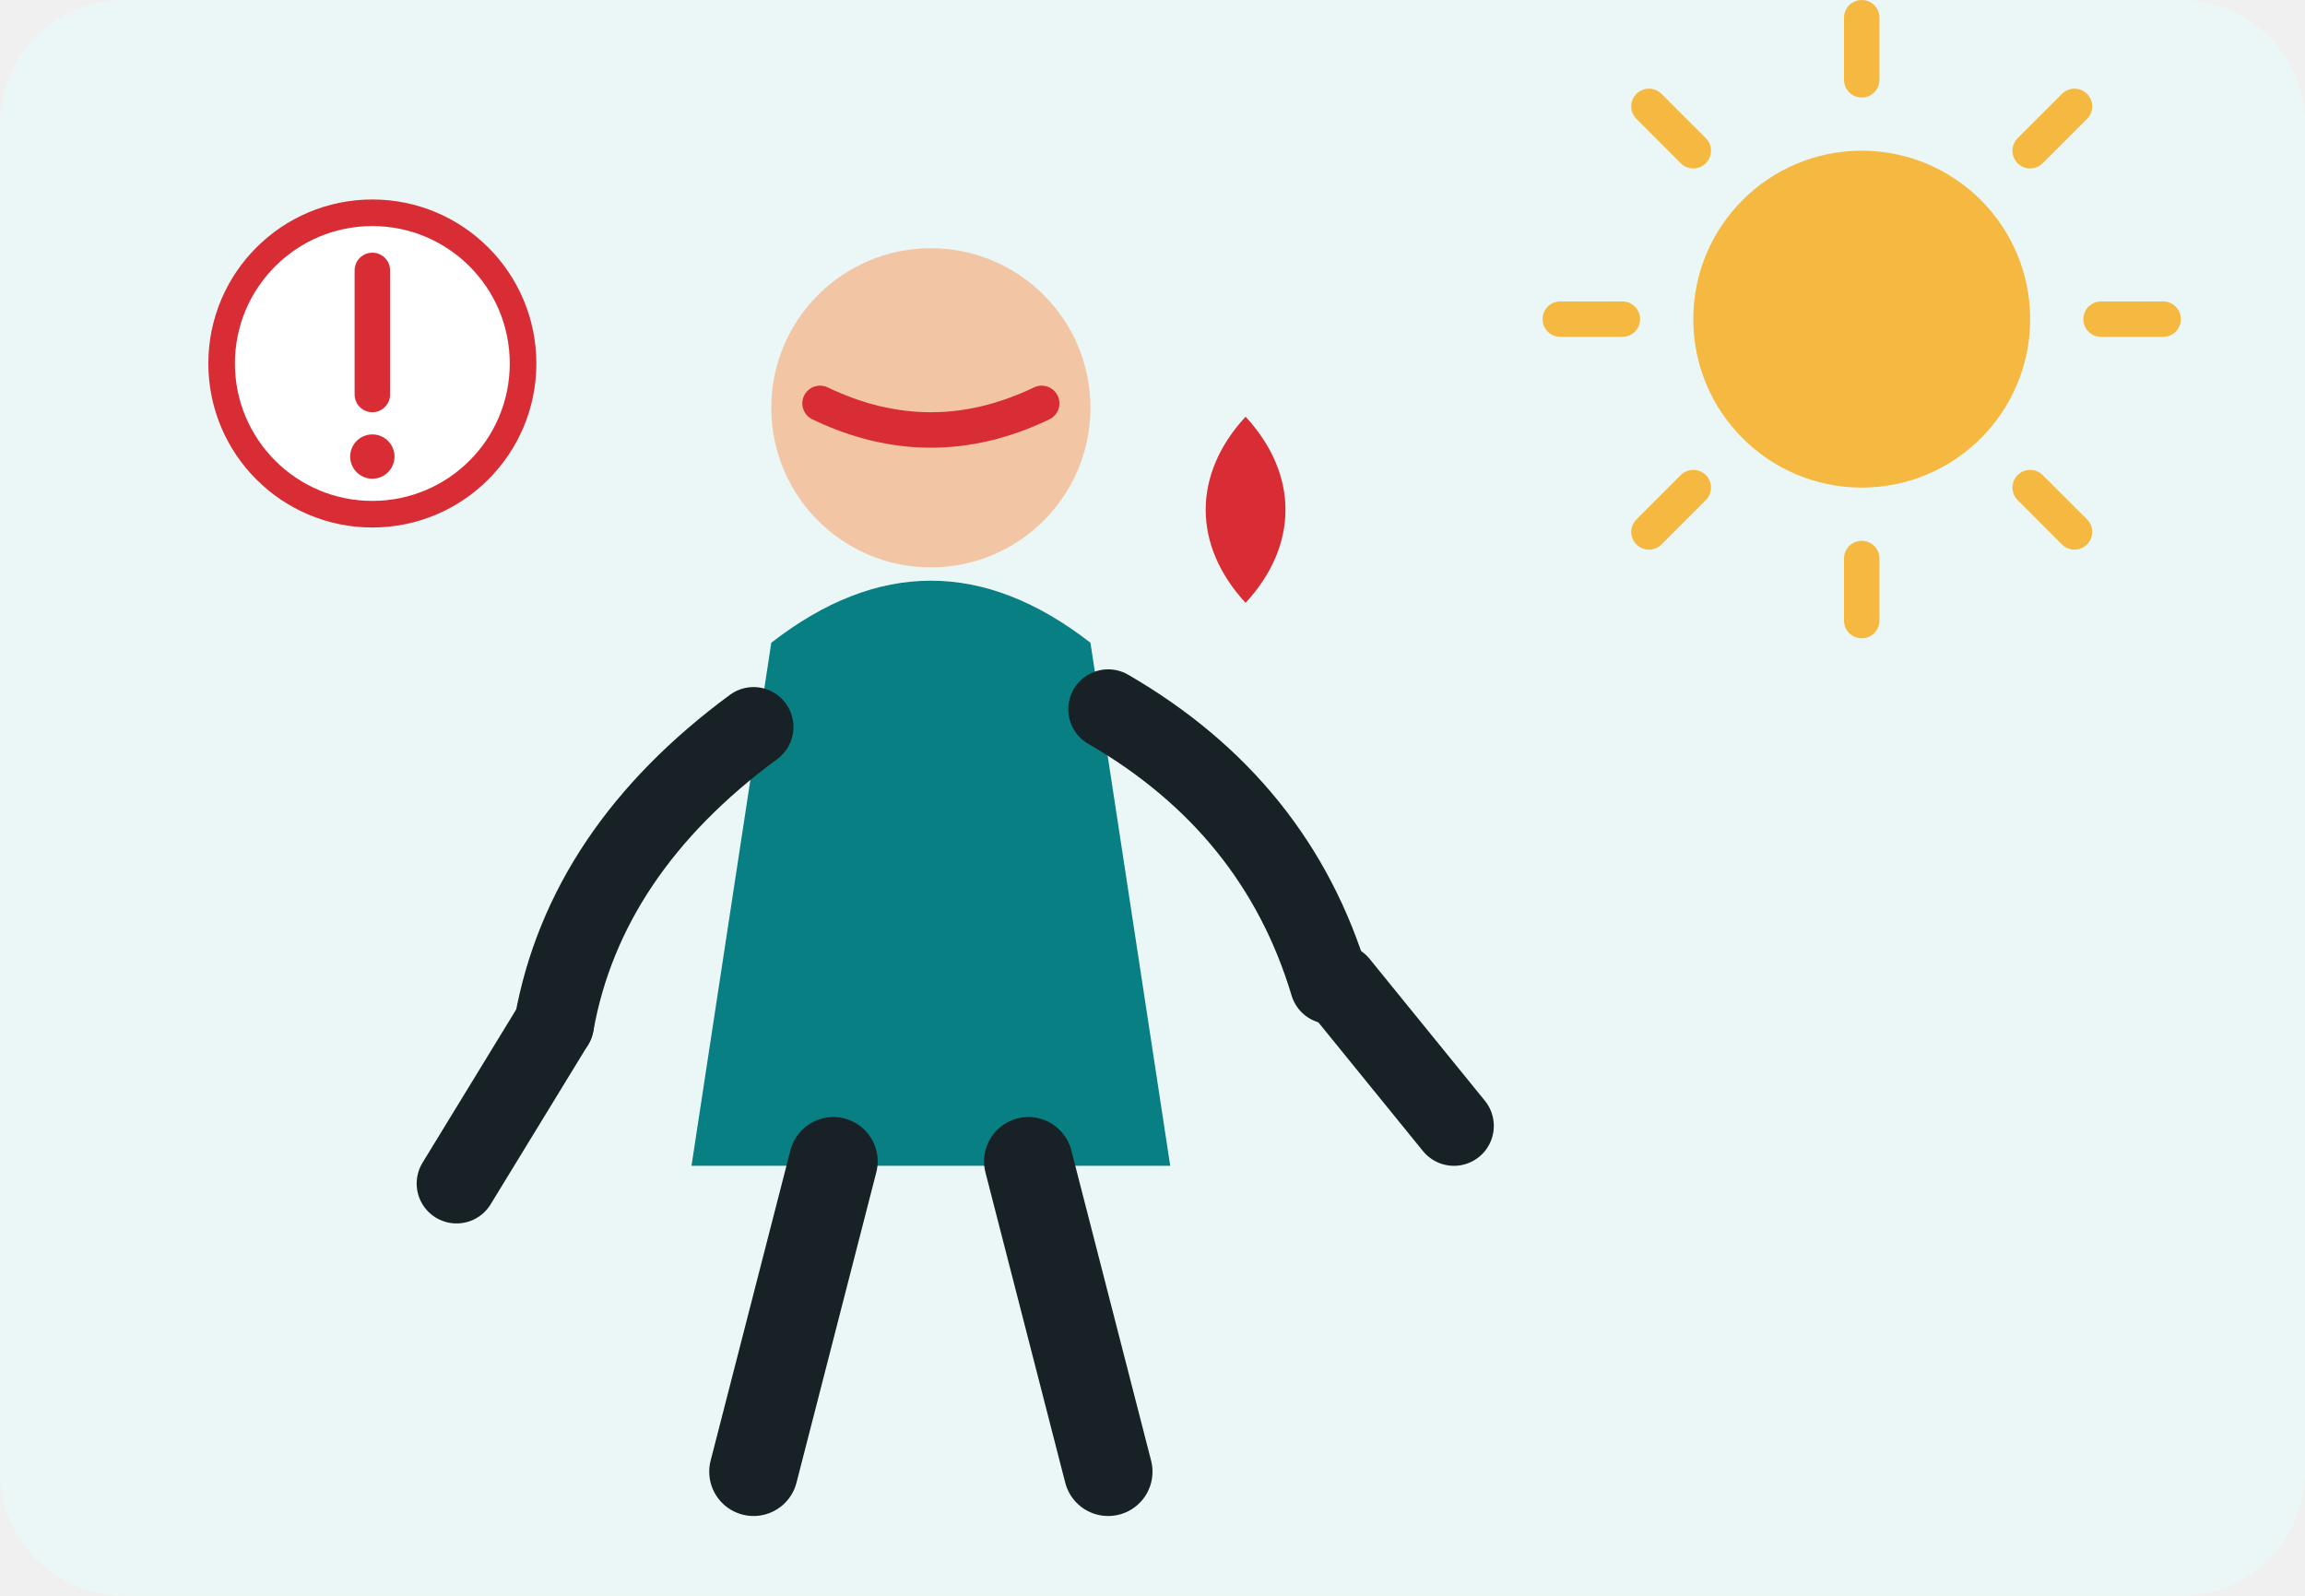
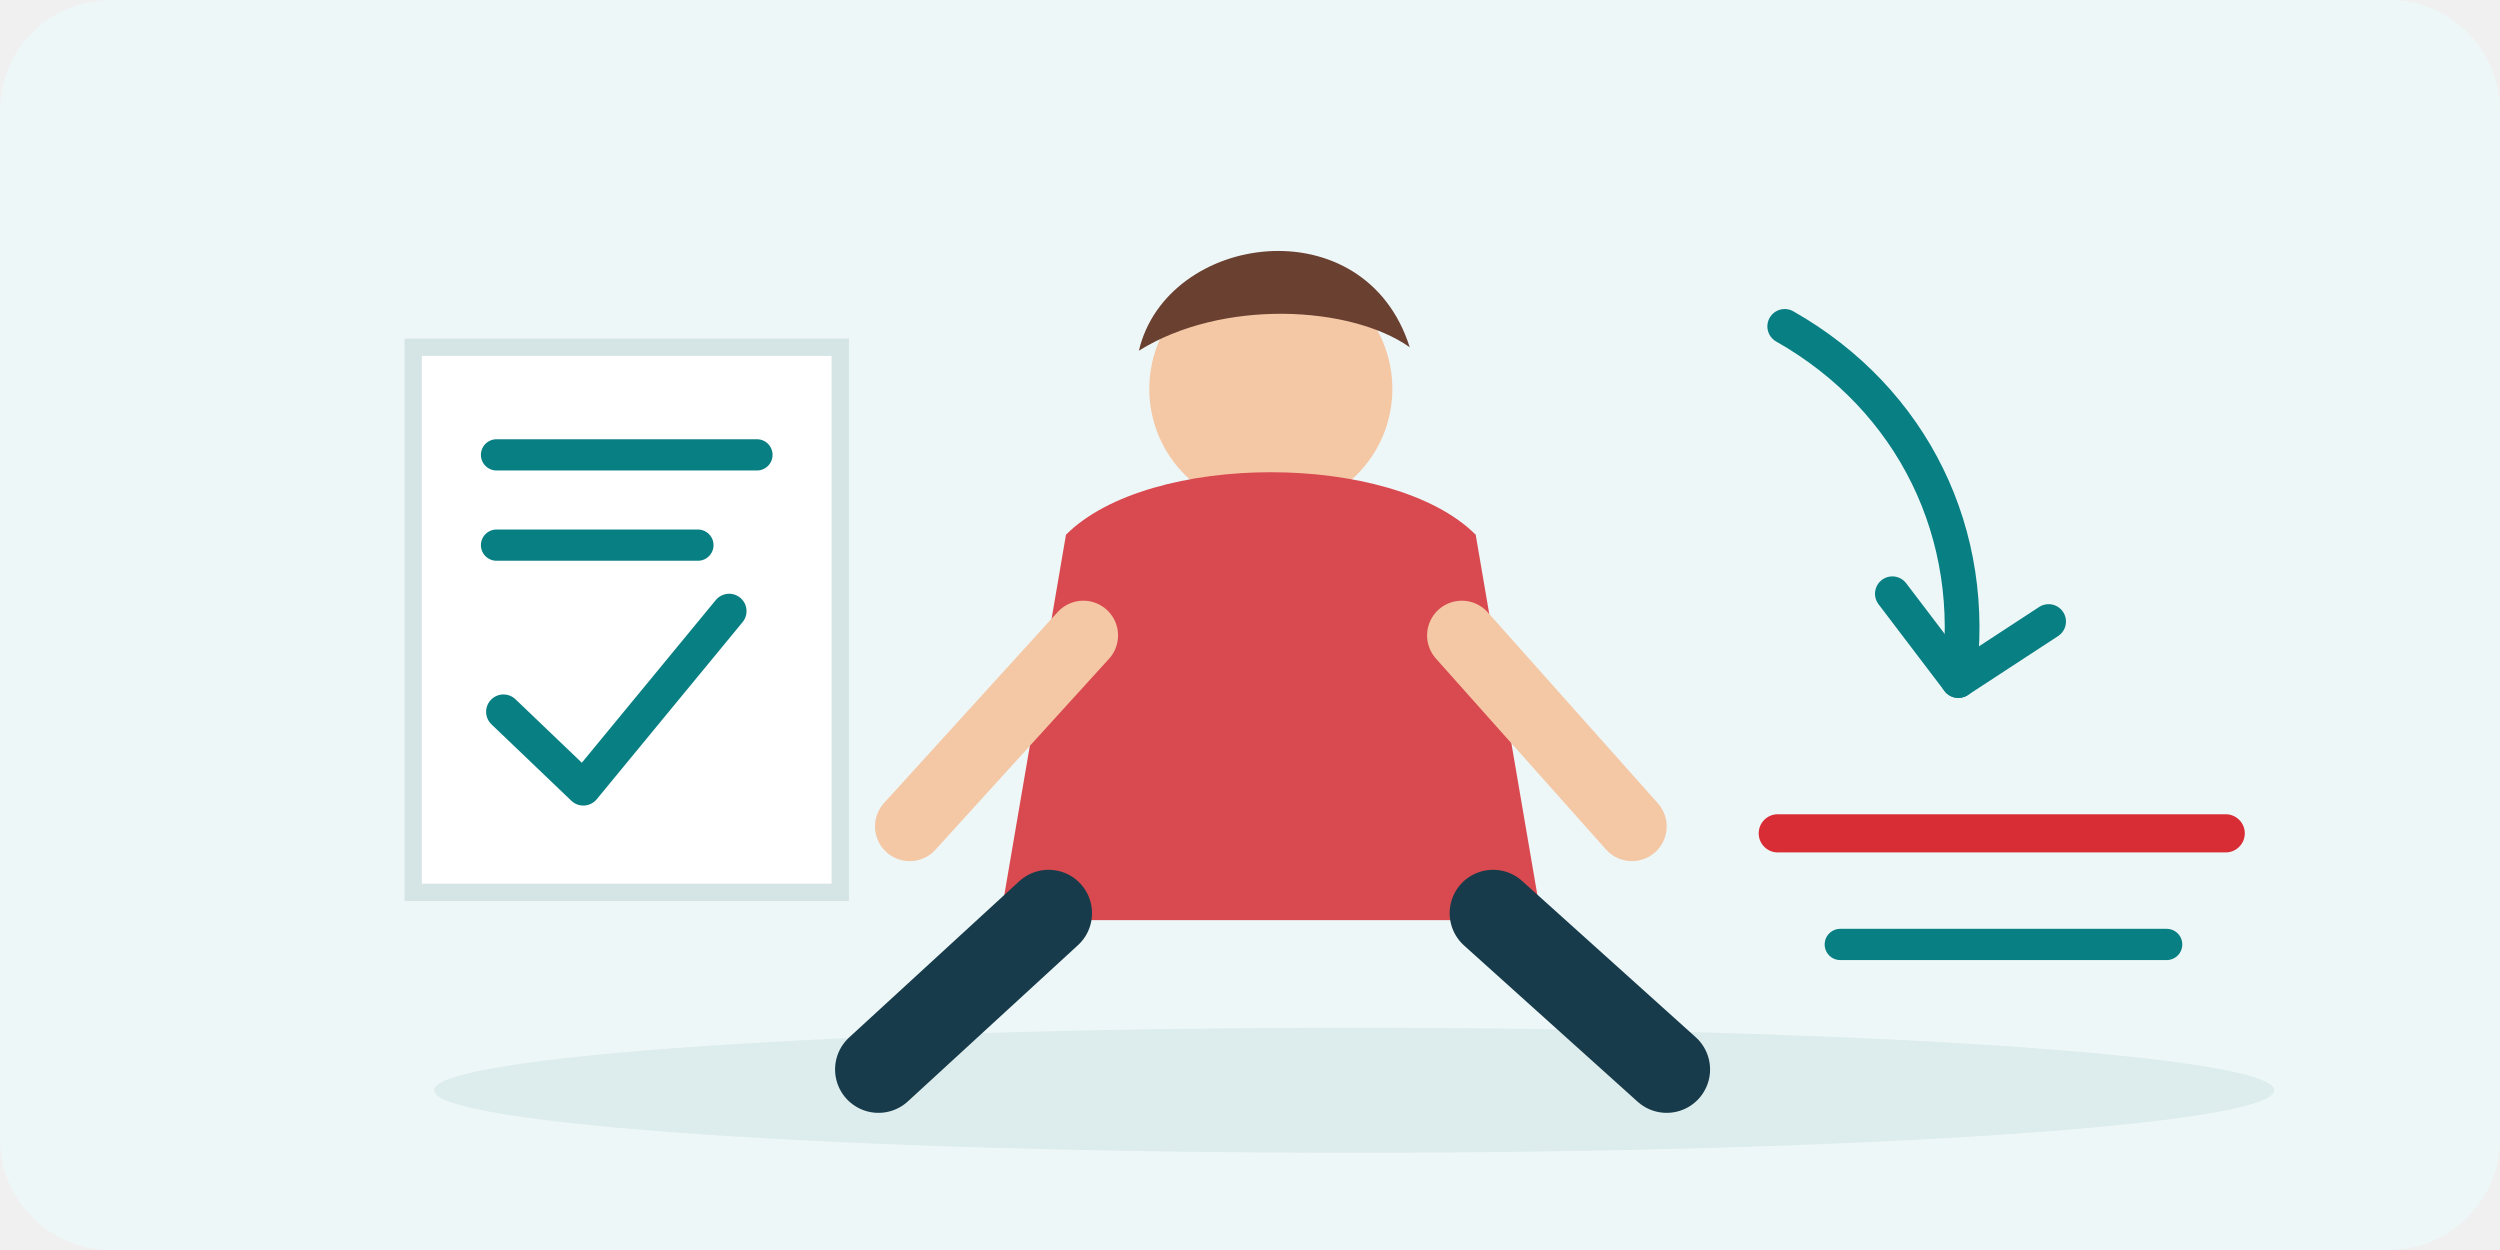
- <svg xmlns="http://www.w3.org/2000/svg" viewBox="0 0 520 360">
-   <rect width="520" height="360" rx="28" fill="#EAF7F6" />
-   <circle cx="420" cy="72" r="38" fill="#F5B942" />
-   <g stroke="#F5B942" stroke-width="8" stroke-linecap="round">
-     <path d="M420 18v-14M420 140v-14M366 72h-14M488 72h-14M382 34l-10-10M468 120l-10-10M458 34l10-10M372 120l10-10" />
-   </g>
-   <circle cx="210" cy="92" r="36" fill="#F2C6A5" />
-   <path d="M174 145q36-28 72 0l18 118H156z" fill="#087F83" />
-   <path d="M185 91q25 12 50 0" fill="none" stroke="#D92D36" stroke-width="8" stroke-linecap="round" />
-   <path d="M250 160q38 22 50 62" fill="none" stroke="#172126" stroke-width="18" stroke-linecap="round" />
-   <path d="M302 222l26 32" stroke="#172126" stroke-width="18" stroke-linecap="round" />
-   <path d="M170 164q-38 28-45 67" fill="none" stroke="#172126" stroke-width="18" stroke-linecap="round" />
-   <path d="M125 231l-22 36" stroke="#172126" stroke-width="18" stroke-linecap="round" />
-   <path d="M188 262l-18 70M232 262l18 70" stroke="#172126" stroke-width="20" stroke-linecap="round" />
-   <path d="M281 94c12 13 12 29 0 42-12-13-12-29 0-42z" fill="#D92D36" />
-   <circle cx="84" cy="82" r="34" fill="#FFF" stroke="#D92D36" stroke-width="6" />
-   <path d="M84 61v28" stroke="#D92D36" stroke-width="8" stroke-linecap="round" />
-   <circle cx="84" cy="103" r="5" fill="#D92D36" />
+ <svg xmlns="http://www.w3.org/2000/svg" viewBox="0 0 720 360">
+   <rect width="720" height="360" rx="32" fill="#EEF7F7" />
+   <ellipse cx="390" cy="314" rx="265" ry="18" fill="#DDECEC" />
+   <circle cx="366" cy="112" r="35" fill="#F4C7A5" />
+   <path d="M328 101c8-34 65-42 78-1-17-12-54-14-78 1z" fill="#6A4031" />
+   <path d="M307 154c24-24 94-24 118 0l19 111H288z" fill="#D94A50" />
+   <path d="M312 183l-50 55M421 183l49 55" stroke="#F4C7A5" stroke-width="20" stroke-linecap="round" />
+   <path d="M302 263l-49 45M430 263l50 45" stroke="#173B4A" stroke-width="25" stroke-linecap="round" />
+   <path d="M119 100h123v157H119z" rx="22" fill="#fff" stroke="#D5E5E6" stroke-width="5" />
+   <path d="M143 131h75M143 157h58" stroke="#087F83" stroke-width="9" stroke-linecap="round" />
+   <path d="M145 205l23 22 42-51" fill="none" stroke="#087F83" stroke-width="10" stroke-linecap="round" stroke-linejoin="round" />
+   <path d="M514 94c37 21 56 60 50 102" fill="none" stroke="#087F83" stroke-width="10" stroke-linecap="round" />
+   <path d="M564 196l-19-25M564 196l26-17" stroke="#087F83" stroke-width="10" stroke-linecap="round" />
+   <path d="M512 240h129" stroke="#D92D36" stroke-width="11" stroke-linecap="round" />
+   <path d="M530 272h94" stroke="#087F83" stroke-width="9" stroke-linecap="round" />
</svg>
